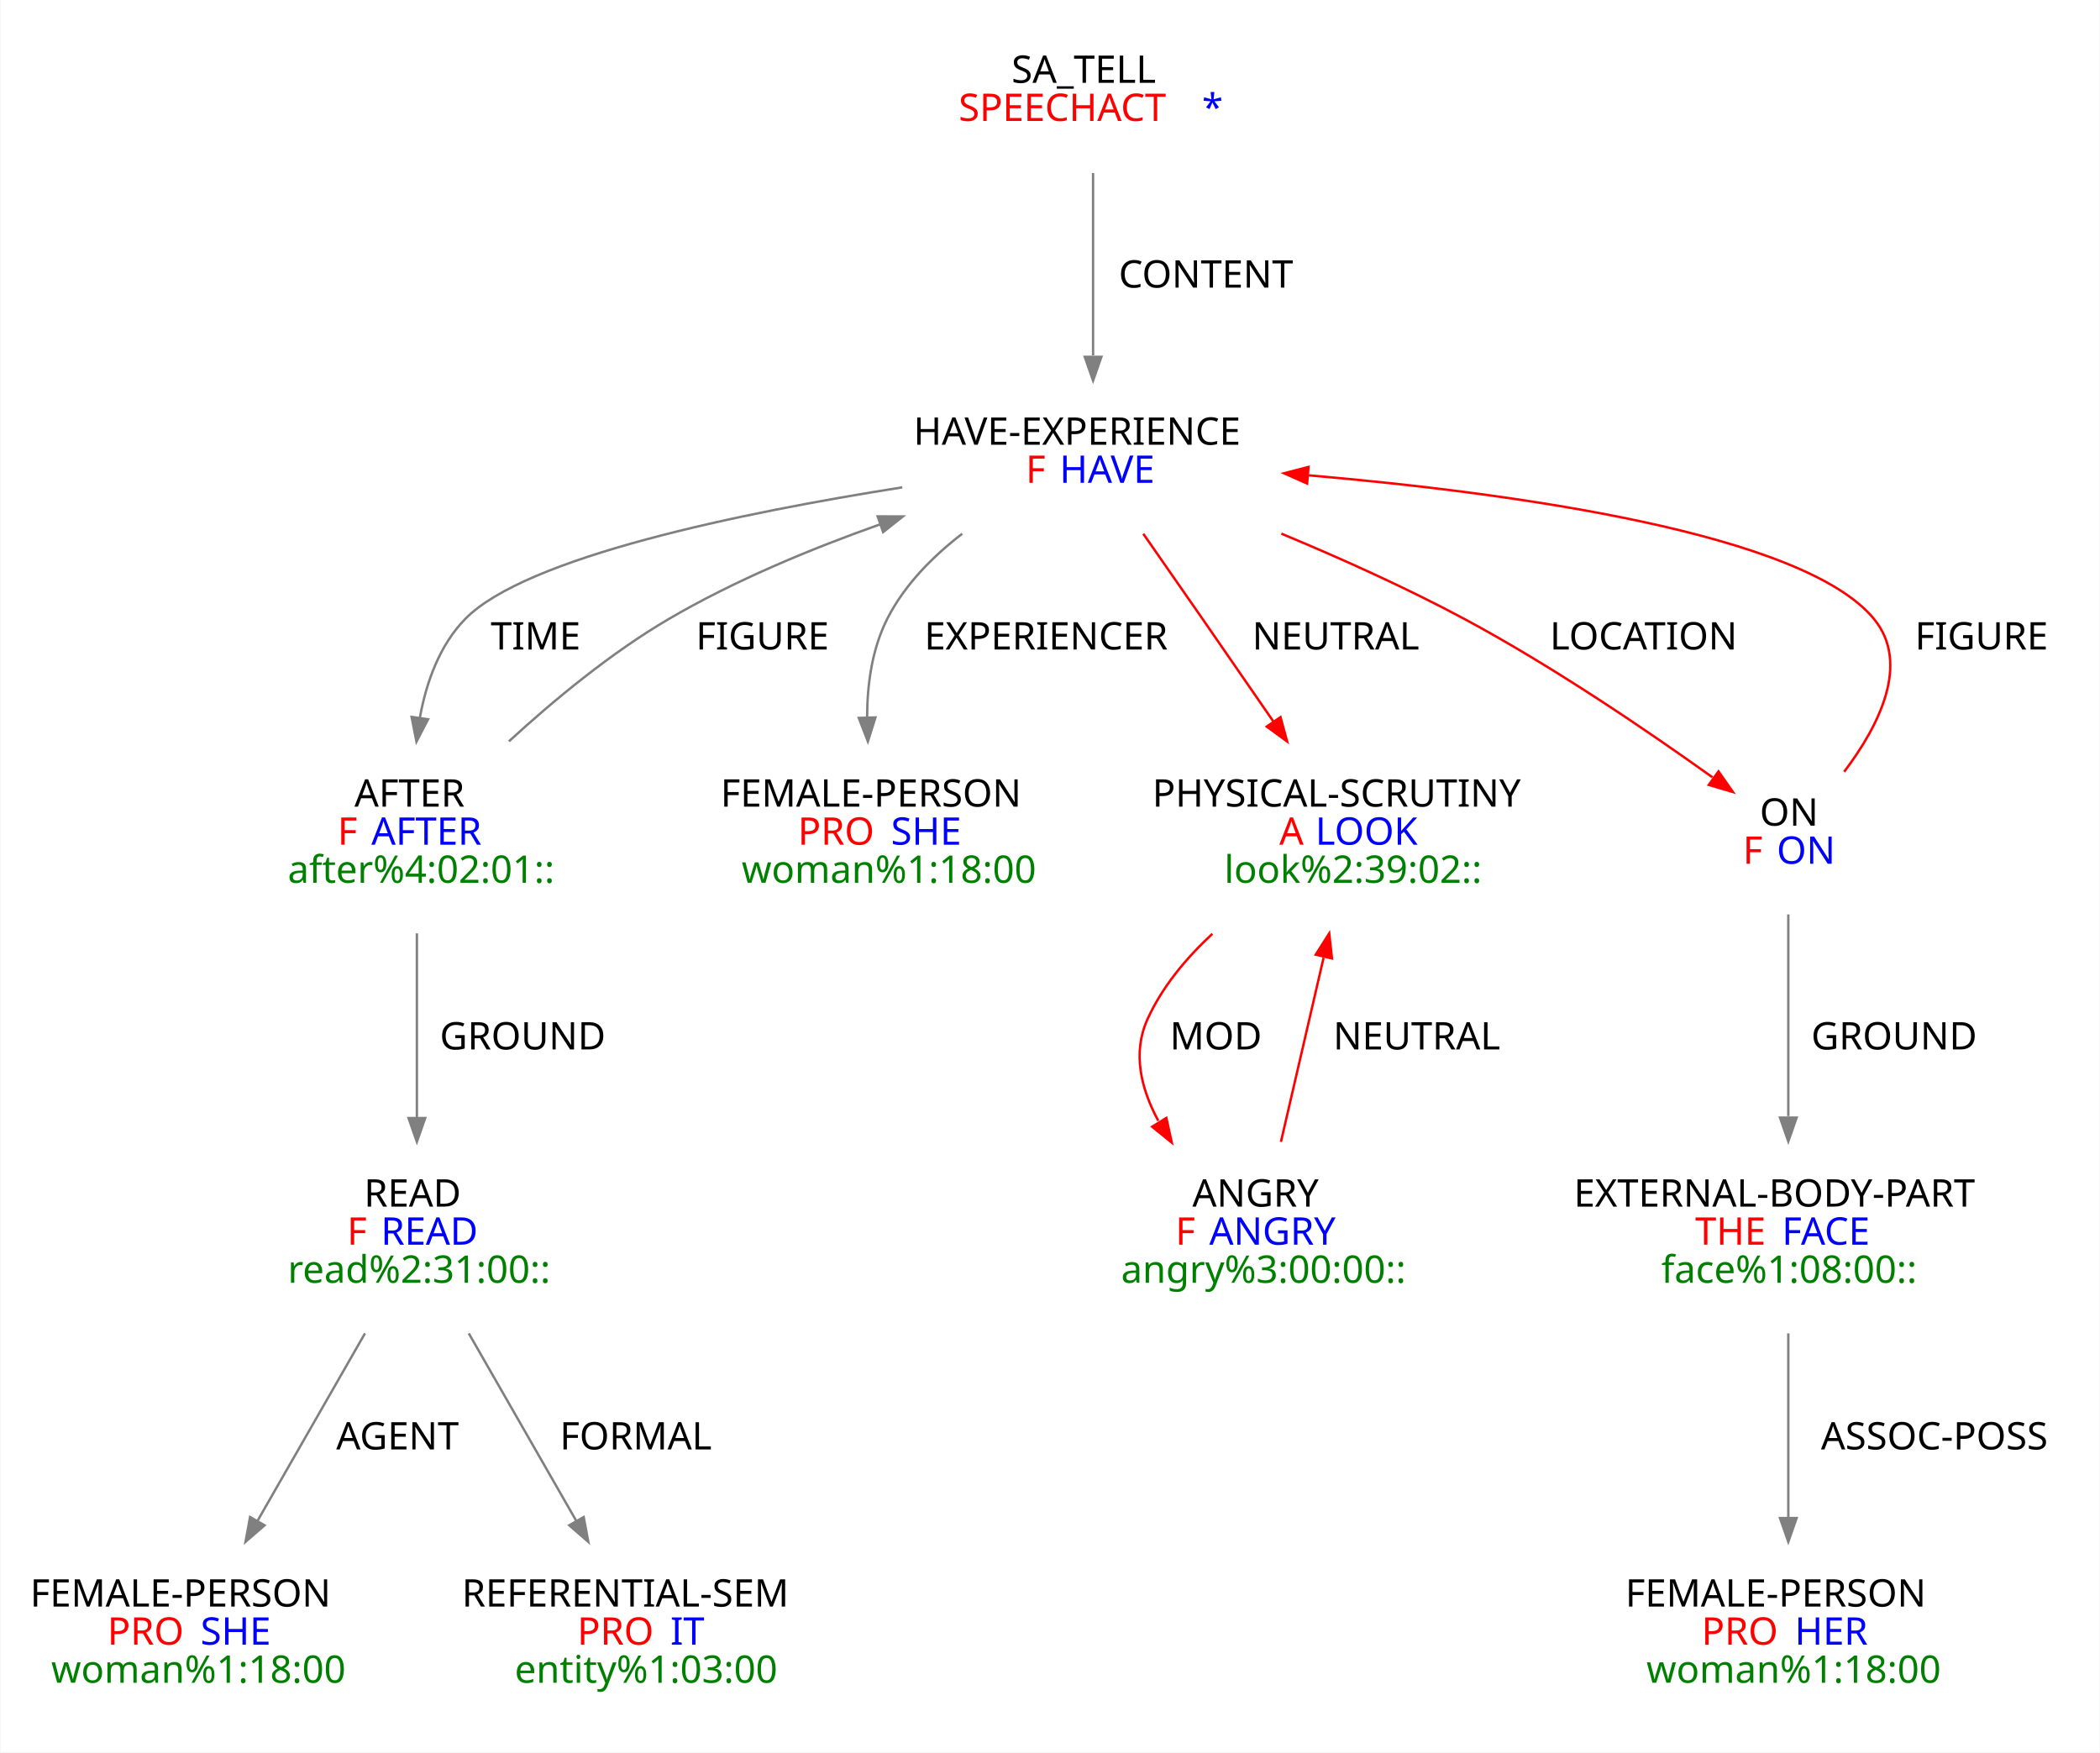
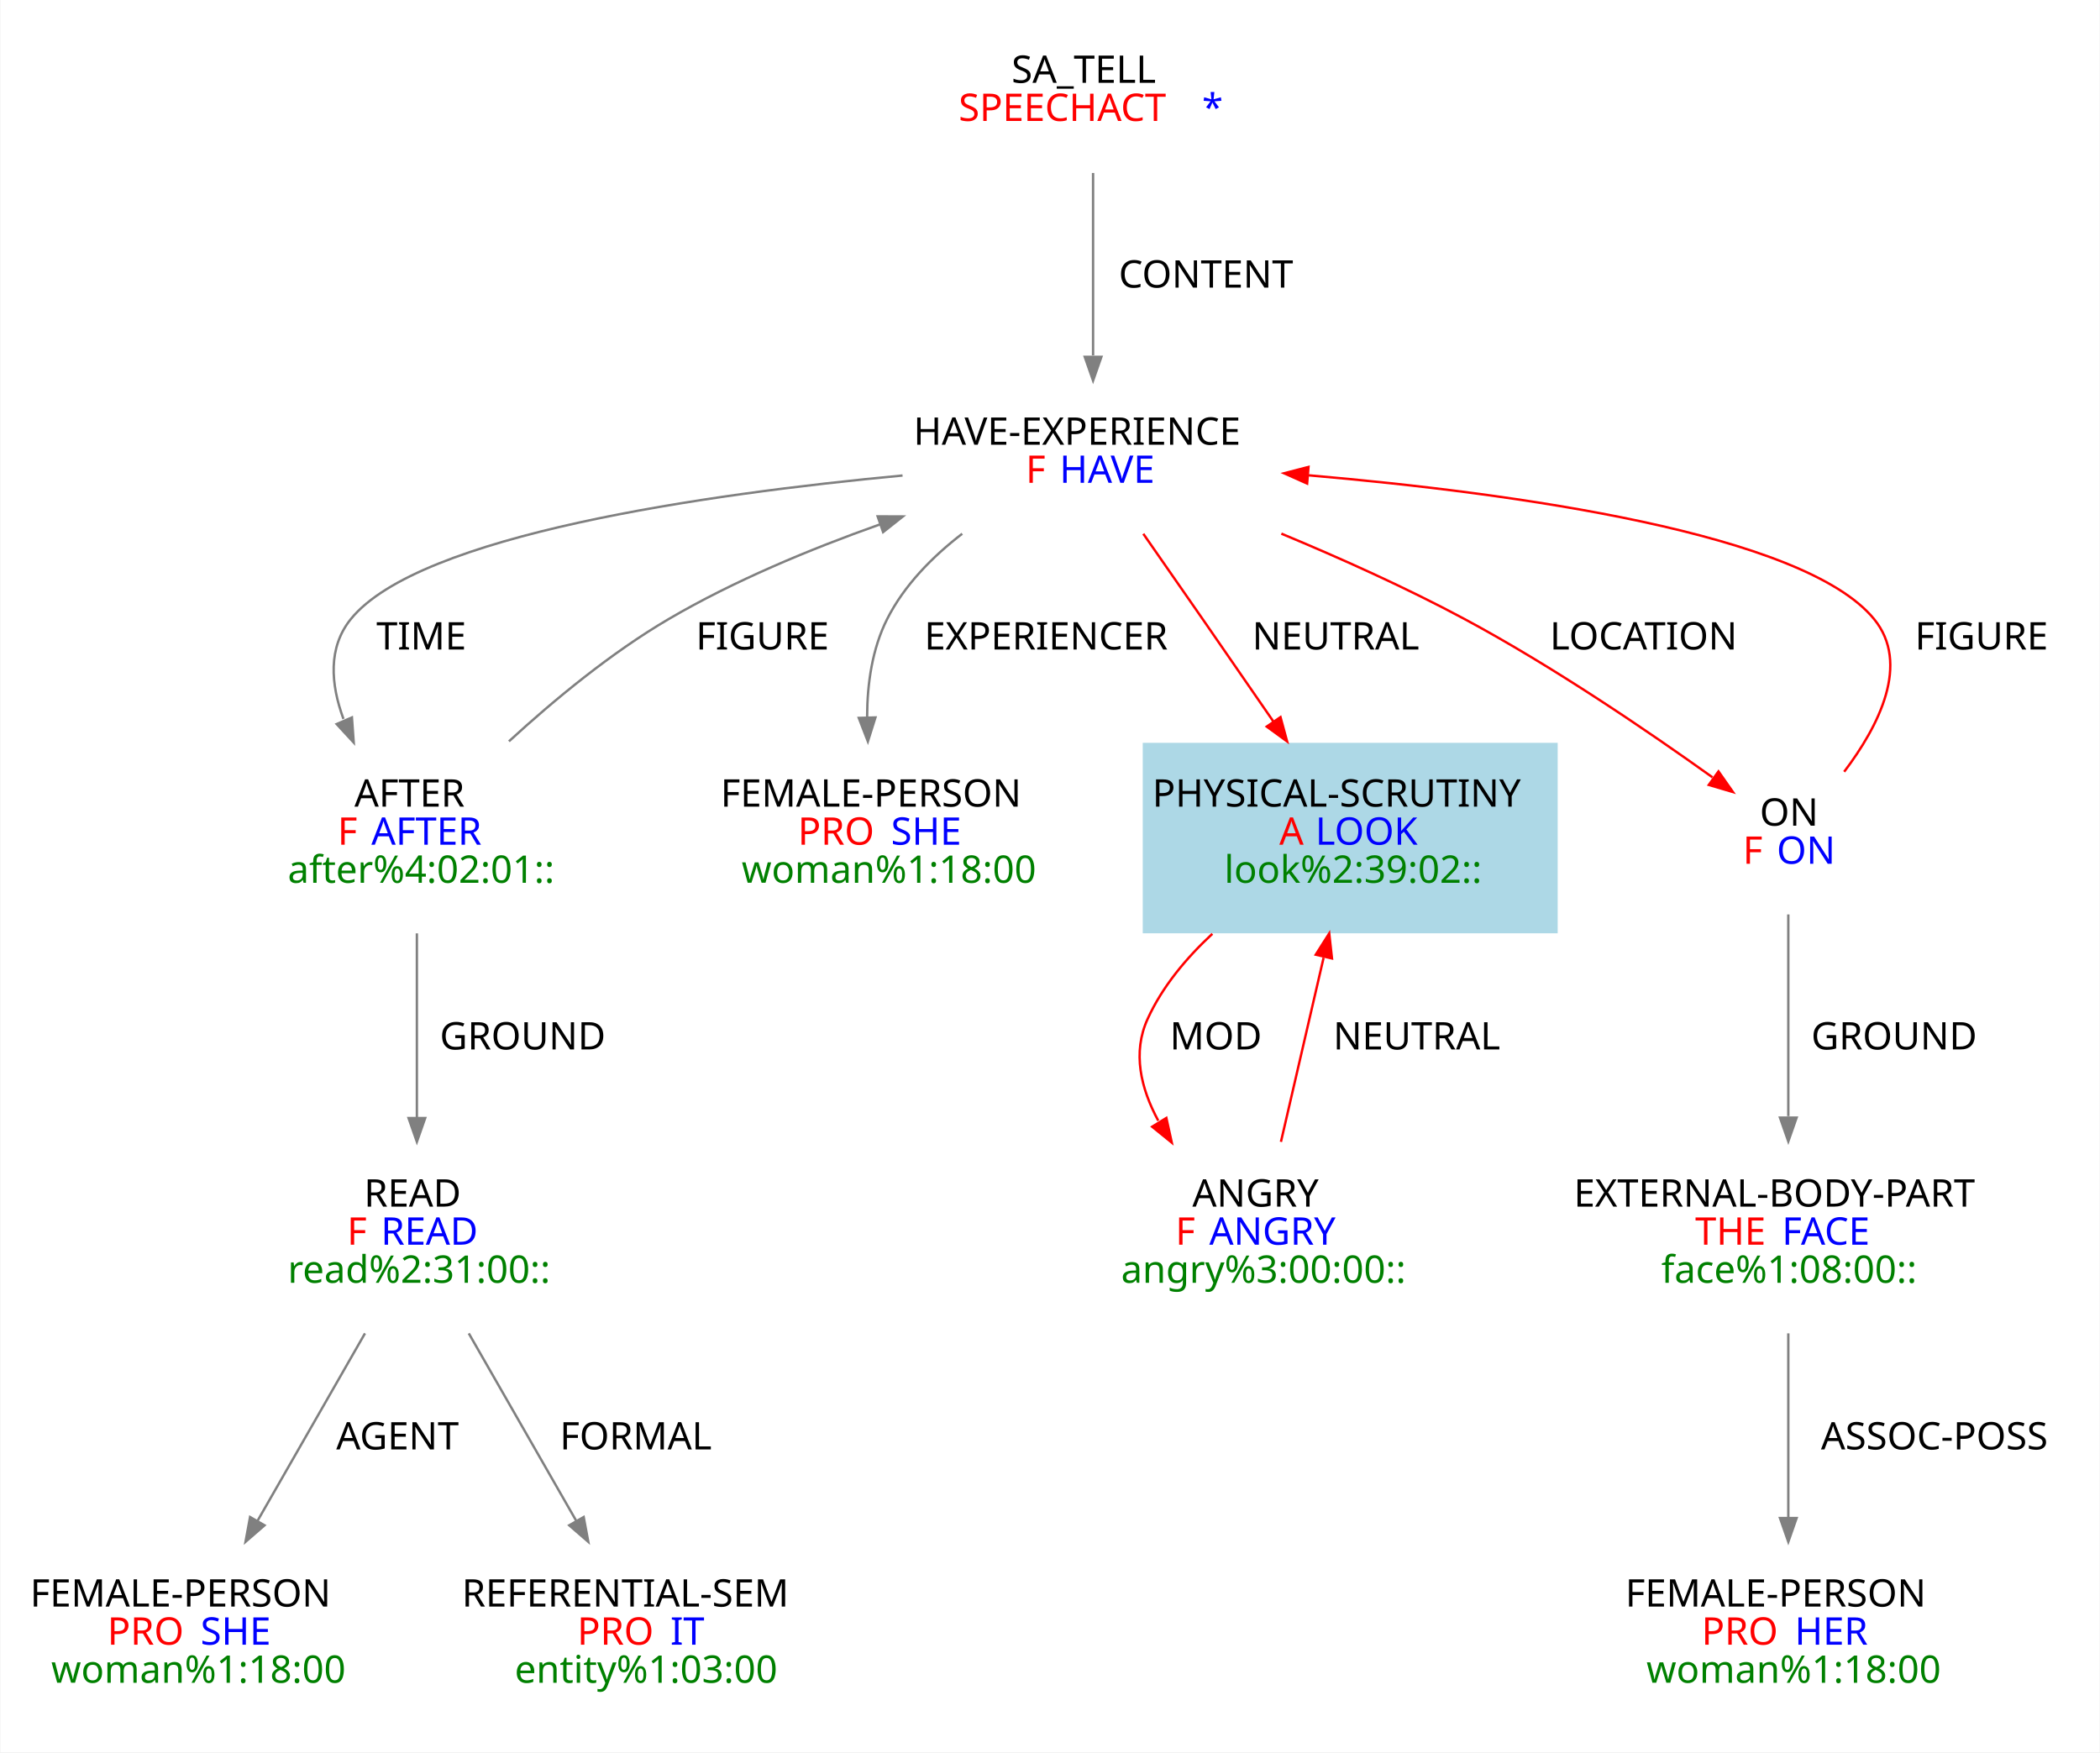
<svg xmlns="http://www.w3.org/2000/svg" xmlns:xlink="http://www.w3.org/1999/xlink" width="441pt" height="368pt" viewBox="0.00 0.00 440.81 368.00">
  <g id="graph0" class="graph" transform="scale(1 1) rotate(0) translate(4 364)">
    <polygon fill="white" stroke="transparent" points="-4,4 -4,-364 436.81,-364 436.81,4 -4,4" />
    <g id="node1" class="node">
      <g id="a_node1">
        <a xlink:href="http://trips.ihmc.us/lexicon/data/ONT::SA_TELL.xml" xlink:title="&lt;font color=&quot;green&quot;&gt;&lt;br /&gt;&lt;/font&gt; &lt;font color=&quot;black&quot;&gt;SA_TELL&lt;/font&gt; &lt;font color=&quot;green&quot;&gt;&lt;br /&gt;&lt;/font&gt; &lt;font color=&quot;red&quot;&gt;SPEECHACT&lt;/font&gt; &lt;font color=&quot;blue&quot;&gt;* &lt;/font&gt; &lt;font color=&quot;green&quot;&gt;&lt;br /&gt; &lt;/font&gt;">
          <text text-anchor="start" x="206.11" y="-346.6" font-family="Work Sans" font-size="8.00"> </text>
          <text text-anchor="start" x="208.33" y="-346.6" font-family="Work Sans" font-size="8.00">SA_TELL</text>
          <text text-anchor="start" x="242.57" y="-346.6" font-family="Work Sans" font-size="8.00"> </text>
          <text text-anchor="start" x="195" y="-338.6" font-family="Work Sans" font-size="8.00"> </text>
          <text text-anchor="start" x="197.22" y="-338.6" font-family="Work Sans" font-size="8.00" fill="red">SPEECHACT</text>
          <text text-anchor="start" x="246.12" y="-338.6" font-family="Work Sans" font-size="8.00"> </text>
          <text text-anchor="start" x="248.34" y="-338.6" font-family="Work Sans" font-size="8.00" fill="blue">* </text>
          <text text-anchor="start" x="253.68" y="-338.6" font-family="Work Sans" font-size="8.00"> </text>
          <text text-anchor="start" x="224.34" y="-330.6" font-family="Work Sans" font-size="8.00" fill="green"> </text>
        </a>
      </g>
    </g>
    <g id="node2" class="node">
      <g id="a_node2">
        <a xlink:href="http://trips.ihmc.us/lexicon/data/ONT::HAVE-EXPERIENCE.xml" xlink:title="&lt;font color=&quot;green&quot;&gt;&lt;br /&gt;&lt;/font&gt; &lt;font color=&quot;black&quot;&gt;HAVE-EXPERIENCE&lt;/font&gt; &lt;font color=&quot;green&quot;&gt;&lt;br /&gt;&lt;/font&gt; &lt;font color=&quot;red&quot;&gt;F&lt;/font&gt; &lt;font color=&quot;blue&quot;&gt;HAVE&lt;/font&gt; &lt;font color=&quot;green&quot;&gt;&lt;br /&gt; &lt;/font&gt;">
          <text text-anchor="start" x="185.51" y="-270.6" font-family="Work Sans" font-size="8.00"> </text>
          <text text-anchor="start" x="187.74" y="-270.6" font-family="Work Sans" font-size="8.00">HAVE-EXPERIENCE</text>
          <text text-anchor="start" x="263.17" y="-270.6" font-family="Work Sans" font-size="8.00"> </text>
          <text text-anchor="start" x="209.08" y="-262.6" font-family="Work Sans" font-size="8.00"> </text>
          <text text-anchor="start" x="211.3" y="-262.6" font-family="Work Sans" font-size="8.00" fill="red">F</text>
          <text text-anchor="start" x="216.19" y="-262.6" font-family="Work Sans" font-size="8.00"> </text>
          <text text-anchor="start" x="218.41" y="-262.6" font-family="Work Sans" font-size="8.00" fill="blue">HAVE</text>
          <text text-anchor="start" x="239.6" y="-262.6" font-family="Work Sans" font-size="8.00"> </text>
          <text text-anchor="start" x="224.34" y="-254.6" font-family="Work Sans" font-size="8.00" fill="green"> </text>
        </a>
      </g>
    </g>
-     <g id="edge8" class="edge">
+     <g id="edge4" class="edge">
      <path fill="none" stroke="grey" stroke-width="0.5" d="M225.45,-327.67C225.45,-316.58 225.45,-301.49 225.45,-289.38" />
      <polygon fill="grey" stroke="grey" stroke-width="0.5" points="227.2,-289.06 225.45,-284.06 223.7,-289.06 227.2,-289.06" />
      <text text-anchor="middle" x="249.16" y="-303.6" font-family="Work Sans" font-size="8.00"> CONTENT   </text>
    </g>
    <g id="node3" class="node">
      <g id="a_node3">
        <a xlink:href="http://trips.ihmc.us/lexicon/data/ONT::AFTER.xml" xlink:title="&lt;font color=&quot;green&quot;&gt;&lt;br /&gt;&lt;/font&gt; &lt;font color=&quot;black&quot;&gt;AFTER&lt;/font&gt; &lt;font color=&quot;green&quot;&gt;&lt;br /&gt;&lt;/font&gt; &lt;font color=&quot;red&quot;&gt;F&lt;/font&gt; &lt;font color=&quot;blue&quot;&gt;AFTER&lt;/font&gt; &lt;font color=&quot;green&quot;&gt;&lt;br /&gt;&lt;/font&gt; &lt;font color=&quot;green&quot;&gt;after%4:02:01::&lt;/font&gt; &lt;font color=&quot;green&quot;&gt;&lt;br /&gt; &lt;/font&gt;">
          <text text-anchor="start" x="68.12" y="-194.6" font-family="Work Sans" font-size="8.00"> </text>
          <text text-anchor="start" x="70.34" y="-194.6" font-family="Work Sans" font-size="8.00">AFTER</text>
          <text text-anchor="start" x="96.56" y="-194.6" font-family="Work Sans" font-size="8.00"> </text>
          <text text-anchor="start" x="64.56" y="-186.6" font-family="Work Sans" font-size="8.00"> </text>
          <text text-anchor="start" x="66.79" y="-186.6" font-family="Work Sans" font-size="8.00" fill="red">F</text>
          <text text-anchor="start" x="71.67" y="-186.6" font-family="Work Sans" font-size="8.00"> </text>
          <text text-anchor="start" x="73.89" y="-186.6" font-family="Work Sans" font-size="8.00" fill="blue">AFTER</text>
          <text text-anchor="start" x="100.12" y="-186.6" font-family="Work Sans" font-size="8.00"> </text>
          <text text-anchor="start" x="54.1" y="-178.6" font-family="Work Sans" font-size="8.00"> </text>
          <text text-anchor="start" x="56.32" y="-178.6" font-family="Work Sans" font-size="8.00" fill="green">after%4:02:01::</text>
          <text text-anchor="start" x="110.58" y="-178.6" font-family="Work Sans" font-size="8.00"> </text>
          <text text-anchor="start" x="82.34" y="-170.6" font-family="Work Sans" font-size="8.00" fill="green"> </text>
        </a>
      </g>
    </g>
-     <g id="edge10" class="edge">
-       <path fill="none" stroke="grey" stroke-width="0.5" d="M185.38,-261.65C151.43,-256.3 106.29,-247 93.59,-234 88.23,-228.51 85.46,-220.82 84.09,-213.35" />
-       <polygon fill="grey" stroke="grey" stroke-width="0.5" points="85.8,-212.94 83.36,-208.24 82.34,-213.44 85.8,-212.94" />
-       <text text-anchor="middle" x="108.38" y="-227.6" font-family="Work Sans" font-size="8.00"> TIME   </text>
+     <g id="edge5" class="edge">
+       <path fill="none" stroke="grey" stroke-width="0.5" d="M185.44,-264.14C144.19,-260.26 83.92,-251.67 69.59,-234 64.74,-228.01 65.34,-220.34 68.03,-213.02" />
+       <polygon fill="grey" stroke="grey" stroke-width="0.5" points="69.81,-213.33 70.19,-208.05 66.6,-211.94 69.81,-213.33" />
+       <text text-anchor="middle" x="84.38" y="-227.6" font-family="Work Sans" font-size="8.00"> TIME   </text>
    </g>
    <g id="node7" class="node">
      <g id="a_node7">
        <a xlink:href="http://trips.ihmc.us/lexicon/data/ONT::FEMALE-PERSON.xml" xlink:title="&lt;font color=&quot;green&quot;&gt;&lt;br /&gt;&lt;/font&gt; &lt;font color=&quot;black&quot;&gt;FEMALE-PERSON&lt;/font&gt; &lt;font color=&quot;green&quot;&gt;&lt;br /&gt;&lt;/font&gt; &lt;font color=&quot;red&quot;&gt;PRO&lt;/font&gt; &lt;font color=&quot;blue&quot;&gt;SHE&lt;/font&gt; &lt;font color=&quot;green&quot;&gt;&lt;br /&gt;&lt;/font&gt; &lt;font color=&quot;green&quot;&gt;woman%1:18:00&lt;/font&gt; &lt;font color=&quot;green&quot;&gt;&lt;br /&gt; &lt;/font&gt;">
          <text text-anchor="start" x="145" y="-194.6" font-family="Work Sans" font-size="8.00"> </text>
          <text text-anchor="start" x="147.22" y="-194.6" font-family="Work Sans" font-size="8.00">FEMALE-PERSON</text>
          <text text-anchor="start" x="215.68" y="-194.6" font-family="Work Sans" font-size="8.00"> </text>
          <text text-anchor="start" x="161.22" y="-186.6" font-family="Work Sans" font-size="8.00"> </text>
          <text text-anchor="start" x="163.45" y="-186.6" font-family="Work Sans" font-size="8.00" fill="red">PRO</text>
          <text text-anchor="start" x="180.78" y="-186.6" font-family="Work Sans" font-size="8.00"> </text>
          <text text-anchor="start" x="183.01" y="-186.6" font-family="Work Sans" font-size="8.00" fill="blue">SHE</text>
          <text text-anchor="start" x="199.46" y="-186.6" font-family="Work Sans" font-size="8.00"> </text>
          <text text-anchor="start" x="149.43" y="-178.6" font-family="Work Sans" font-size="8.00"> </text>
          <text text-anchor="start" x="151.65" y="-178.6" font-family="Work Sans" font-size="8.00" fill="green">woman%1:18:00</text>
          <text text-anchor="start" x="211.25" y="-178.6" font-family="Work Sans" font-size="8.00"> </text>
          <text text-anchor="start" x="180.34" y="-170.6" font-family="Work Sans" font-size="8.00" fill="green"> </text>
        </a>
      </g>
    </g>
-     <g id="edge6" class="edge">
+     <g id="edge11" class="edge">
      <path fill="none" stroke="grey" stroke-width="0.5" d="M197.97,-251.91C191.68,-247.07 185.79,-241.08 182.21,-234 179.07,-227.78 178.02,-220.42 178,-213.48" />
      <polygon fill="grey" stroke="grey" stroke-width="0.5" points="179.75,-213.33 178.16,-208.28 176.25,-213.23 179.75,-213.33" />
      <text text-anchor="middle" x="215.57" y="-227.6" font-family="Work Sans" font-size="8.00"> EXPERIENCER   </text>
    </g>
    <g id="node8" class="node">
      <g id="a_node8">
        <a xlink:href="http://trips.ihmc.us/lexicon/data/ONT::PHYSICAL-SCRUTINY.xml" xlink:title="&lt;font color=&quot;green&quot;&gt;&lt;br /&gt;&lt;/font&gt; &lt;font color=&quot;black&quot;&gt;PHYSICAL-SCRUTINY&lt;/font&gt; &lt;font color=&quot;green&quot;&gt;&lt;br /&gt;&lt;/font&gt; &lt;font color=&quot;red&quot;&gt;A&lt;/font&gt; &lt;font color=&quot;blue&quot;&gt;LOOK&lt;/font&gt; &lt;font color=&quot;green&quot;&gt;&lt;br /&gt;&lt;/font&gt; &lt;font color=&quot;green&quot;&gt;look%2:39:02::&lt;/font&gt; &lt;font color=&quot;green&quot;&gt;&lt;br /&gt; &lt;/font&gt;">
+           <polygon fill="lightblue" stroke="transparent" points="323.02,-208 235.88,-208 235.88,-168 323.02,-168 323.02,-208" />
          <text text-anchor="start" x="235.67" y="-194.6" font-family="Work Sans" font-size="8.00"> </text>
          <text text-anchor="start" x="237.89" y="-194.6" font-family="Work Sans" font-size="8.00">PHYSICAL-SCRUTINY</text>
          <text text-anchor="start" x="321.01" y="-194.6" font-family="Work Sans" font-size="8.00"> </text>
          <text text-anchor="start" x="262.33" y="-186.6" font-family="Work Sans" font-size="8.00"> </text>
          <text text-anchor="start" x="264.56" y="-186.6" font-family="Work Sans" font-size="8.00" fill="red">A</text>
          <text text-anchor="start" x="269.89" y="-186.6" font-family="Work Sans" font-size="8.00"> </text>
          <text text-anchor="start" x="272.12" y="-186.6" font-family="Work Sans" font-size="8.00" fill="blue">LOOK</text>
          <text text-anchor="start" x="294.35" y="-186.6" font-family="Work Sans" font-size="8.00"> </text>
          <text text-anchor="start" x="250.77" y="-178.6" font-family="Work Sans" font-size="8.00"> </text>
          <text text-anchor="start" x="252.99" y="-178.6" font-family="Work Sans" font-size="8.00" fill="green">look%2:39:02::</text>
          <text text-anchor="start" x="305.91" y="-178.6" font-family="Work Sans" font-size="8.00"> </text>
          <text text-anchor="start" x="278.34" y="-170.6" font-family="Work Sans" font-size="8.00" fill="green"> </text>
        </a>
      </g>
    </g>
-     <g id="edge3" class="edge">
+     <g id="edge1" class="edge">
      <path fill="none" stroke="red" stroke-width="0.5" d="M236,-251.9C239.92,-246.28 244.39,-239.85 248.45,-234 253.28,-227.03 258.52,-219.43 263.3,-212.5" />
      <polygon fill="red" stroke="red" stroke-width="0.5" points="264.81,-213.4 266.2,-208.29 261.92,-211.41 264.81,-213.4" />
      <text text-anchor="middle" x="276.42" y="-227.6" font-family="Work Sans" font-size="8.00"> NEUTRAL   </text>
    </g>
    <g id="node10" class="node">
      <g id="a_node10">
        <a xlink:href="http://trips.ihmc.us/lexicon/data/ONT::ON.xml" xlink:title="&lt;font color=&quot;green&quot;&gt;&lt;br /&gt;&lt;/font&gt; &lt;font color=&quot;black&quot;&gt;ON&lt;/font&gt; &lt;font color=&quot;green&quot;&gt;&lt;br /&gt;&lt;/font&gt; &lt;font color=&quot;red&quot;&gt;F&lt;/font&gt; &lt;font color=&quot;blue&quot;&gt;ON&lt;/font&gt; &lt;font color=&quot;green&quot;&gt;&lt;br /&gt; &lt;/font&gt;">
          <text text-anchor="start" x="363.23" y="-190.6" font-family="Work Sans" font-size="8.00"> </text>
          <text text-anchor="start" x="365.45" y="-190.6" font-family="Work Sans" font-size="8.00">ON</text>
          <text text-anchor="start" x="377.45" y="-190.6" font-family="Work Sans" font-size="8.00"> </text>
          <text text-anchor="start" x="359.67" y="-182.6" font-family="Work Sans" font-size="8.00"> </text>
          <text text-anchor="start" x="361.9" y="-182.6" font-family="Work Sans" font-size="8.00" fill="red">F</text>
          <text text-anchor="start" x="366.78" y="-182.6" font-family="Work Sans" font-size="8.00"> </text>
          <text text-anchor="start" x="369.01" y="-182.6" font-family="Work Sans" font-size="8.00" fill="blue">ON</text>
          <text text-anchor="start" x="381.01" y="-182.6" font-family="Work Sans" font-size="8.00"> </text>
          <text text-anchor="start" x="370.34" y="-174.6" font-family="Work Sans" font-size="8.00" fill="green"> </text>
        </a>
      </g>
    </g>
-     <g id="edge13" class="edge">
+     <g id="edge7" class="edge">
      <path fill="none" stroke="red" stroke-width="0.5" d="M264.99,-251.93C277.52,-246.72 291.27,-240.53 303.45,-234 322.06,-224.02 342.06,-210.39 355.52,-200.76" />
      <polygon fill="red" stroke="red" stroke-width="0.5" points="356.79,-202 359.83,-197.66 354.75,-199.16 356.79,-202" />
      <text text-anchor="middle" x="341.05" y="-227.6" font-family="Work Sans" font-size="8.00"> LOCATION   </text>
    </g>
-     <g id="edge7" class="edge">
+     <g id="edge8" class="edge">
      <path fill="none" stroke="grey" stroke-width="0.5" d="M102.78,-208.31C112.28,-217.03 124.27,-226.93 136.34,-234 150.02,-242.02 166,-248.66 180.61,-253.84" />
      <polygon fill="grey" stroke="grey" stroke-width="0.5" points="180.21,-255.56 185.51,-255.54 181.36,-252.25 180.21,-255.56" />
      <text text-anchor="middle" x="156.01" y="-227.6" font-family="Work Sans" font-size="8.00"> FIGURE   </text>
    </g>
    <g id="node4" class="node">
      <g id="a_node4">
        <a xlink:href="http://trips.ihmc.us/lexicon/data/ONT::READ.xml" xlink:title="&lt;font color=&quot;green&quot;&gt;&lt;br /&gt;&lt;/font&gt; &lt;font color=&quot;black&quot;&gt;READ&lt;/font&gt; &lt;font color=&quot;green&quot;&gt;&lt;br /&gt;&lt;/font&gt; &lt;font color=&quot;red&quot;&gt;F&lt;/font&gt; &lt;font color=&quot;blue&quot;&gt;READ&lt;/font&gt; &lt;font color=&quot;green&quot;&gt;&lt;br /&gt;&lt;/font&gt; &lt;font color=&quot;green&quot;&gt;read%2:31:00::&lt;/font&gt; &lt;font color=&quot;green&quot;&gt;&lt;br /&gt; &lt;/font&gt;">
          <text text-anchor="start" x="70.12" y="-110.6" font-family="Work Sans" font-size="8.00"> </text>
          <text text-anchor="start" x="72.34" y="-110.6" font-family="Work Sans" font-size="8.00">READ</text>
          <text text-anchor="start" x="94.56" y="-110.6" font-family="Work Sans" font-size="8.00"> </text>
          <text text-anchor="start" x="66.56" y="-102.6" font-family="Work Sans" font-size="8.00"> </text>
          <text text-anchor="start" x="68.78" y="-102.6" font-family="Work Sans" font-size="8.00" fill="red">F</text>
          <text text-anchor="start" x="73.67" y="-102.6" font-family="Work Sans" font-size="8.00"> </text>
          <text text-anchor="start" x="75.89" y="-102.6" font-family="Work Sans" font-size="8.00" fill="blue">READ</text>
          <text text-anchor="start" x="98.12" y="-102.6" font-family="Work Sans" font-size="8.00"> </text>
          <text text-anchor="start" x="54.1" y="-94.6" font-family="Work Sans" font-size="8.00"> </text>
          <text text-anchor="start" x="56.32" y="-94.6" font-family="Work Sans" font-size="8.00" fill="green">read%2:31:00::</text>
          <text text-anchor="start" x="110.58" y="-94.6" font-family="Work Sans" font-size="8.00"> </text>
          <text text-anchor="start" x="82.34" y="-86.6" font-family="Work Sans" font-size="8.00" fill="green"> </text>
        </a>
      </g>
    </g>
-     <g id="edge12" class="edge">
+     <g id="edge2" class="edge">
      <path fill="none" stroke="grey" stroke-width="0.5" d="M83.45,-167.98C83.45,-156.47 83.45,-141.68 83.45,-129.33" />
      <polygon fill="grey" stroke="grey" stroke-width="0.5" points="85.2,-129.2 83.45,-124.2 81.7,-129.2 85.2,-129.2" />
      <text text-anchor="middle" x="105.67" y="-143.6" font-family="Work Sans" font-size="8.00"> GROUND   </text>
    </g>
    <g id="node5" class="node">
      <g id="a_node5">
        <a xlink:href="http://trips.ihmc.us/lexicon/data/ONT::FEMALE-PERSON.xml" xlink:title="&lt;font color=&quot;green&quot;&gt;&lt;br /&gt;&lt;/font&gt; &lt;font color=&quot;black&quot;&gt;FEMALE-PERSON&lt;/font&gt; &lt;font color=&quot;green&quot;&gt;&lt;br /&gt;&lt;/font&gt; &lt;font color=&quot;red&quot;&gt;PRO&lt;/font&gt; &lt;font color=&quot;blue&quot;&gt;SHE&lt;/font&gt; &lt;font color=&quot;green&quot;&gt;&lt;br /&gt;&lt;/font&gt; &lt;font color=&quot;green&quot;&gt;woman%1:18:00&lt;/font&gt; &lt;font color=&quot;green&quot;&gt;&lt;br /&gt; &lt;/font&gt;">
          <text text-anchor="start" x="0" y="-26.6" font-family="Work Sans" font-size="8.00"> </text>
          <text text-anchor="start" x="2.22" y="-26.6" font-family="Work Sans" font-size="8.00">FEMALE-PERSON</text>
          <text text-anchor="start" x="70.68" y="-26.6" font-family="Work Sans" font-size="8.00"> </text>
          <text text-anchor="start" x="16.22" y="-18.6" font-family="Work Sans" font-size="8.00"> </text>
          <text text-anchor="start" x="18.45" y="-18.6" font-family="Work Sans" font-size="8.00" fill="red">PRO</text>
          <text text-anchor="start" x="35.78" y="-18.6" font-family="Work Sans" font-size="8.00"> </text>
          <text text-anchor="start" x="38.01" y="-18.6" font-family="Work Sans" font-size="8.00" fill="blue">SHE</text>
          <text text-anchor="start" x="54.46" y="-18.6" font-family="Work Sans" font-size="8.00"> </text>
          <text text-anchor="start" x="4.43" y="-10.6" font-family="Work Sans" font-size="8.00"> </text>
          <text text-anchor="start" x="6.65" y="-10.6" font-family="Work Sans" font-size="8.00" fill="green">woman%1:18:00</text>
          <text text-anchor="start" x="66.25" y="-10.6" font-family="Work Sans" font-size="8.00"> </text>
          <text text-anchor="start" x="35.34" y="-2.6" font-family="Work Sans" font-size="8.00" fill="green"> </text>
        </a>
      </g>
    </g>
    <g id="edge14" class="edge">
      <path fill="none" stroke="grey" stroke-width="0.5" d="M72.55,-83.98C65.84,-72.27 57.17,-57.15 50.02,-44.67" />
      <polygon fill="grey" stroke="grey" stroke-width="0.5" points="51.46,-43.67 47.46,-40.2 48.42,-45.41 51.46,-43.67" />
      <text text-anchor="middle" x="79.39" y="-59.6" font-family="Work Sans" font-size="8.00"> AGENT   </text>
    </g>
    <g id="node6" class="node">
      <g id="a_node6">
        <a xlink:href="http://trips.ihmc.us/lexicon/data/ONT::REFERENTIAL-SEM.xml" xlink:title="&lt;font color=&quot;green&quot;&gt;&lt;br /&gt;&lt;/font&gt; &lt;font color=&quot;black&quot;&gt;REFERENTIAL-SEM&lt;/font&gt; &lt;font color=&quot;green&quot;&gt;&lt;br /&gt;&lt;/font&gt; &lt;font color=&quot;red&quot;&gt;PRO&lt;/font&gt; &lt;font color=&quot;blue&quot;&gt;IT&lt;/font&gt; &lt;font color=&quot;green&quot;&gt;&lt;br /&gt;&lt;/font&gt; &lt;font color=&quot;green&quot;&gt;entity%1:03:00&lt;/font&gt; &lt;font color=&quot;green&quot;&gt;&lt;br /&gt; &lt;/font&gt;">
          <text text-anchor="start" x="90.67" y="-26.6" font-family="Work Sans" font-size="8.00"> </text>
          <text text-anchor="start" x="92.89" y="-26.6" font-family="Work Sans" font-size="8.00">REFERENTIAL-SEM</text>
          <text text-anchor="start" x="168.01" y="-26.6" font-family="Work Sans" font-size="8.00"> </text>
          <text text-anchor="start" x="114.89" y="-18.6" font-family="Work Sans" font-size="8.00"> </text>
          <text text-anchor="start" x="117.12" y="-18.6" font-family="Work Sans" font-size="8.00" fill="red">PRO</text>
          <text text-anchor="start" x="134.45" y="-18.6" font-family="Work Sans" font-size="8.00"> </text>
          <text text-anchor="start" x="136.68" y="-18.6" font-family="Work Sans" font-size="8.00" fill="blue">IT</text>
          <text text-anchor="start" x="143.79" y="-18.6" font-family="Work Sans" font-size="8.00"> </text>
          <text text-anchor="start" x="101.77" y="-10.6" font-family="Work Sans" font-size="8.00"> </text>
          <text text-anchor="start" x="103.99" y="-10.6" font-family="Work Sans" font-size="8.00" fill="green">entity%1:03:00</text>
          <text text-anchor="start" x="156.91" y="-10.6" font-family="Work Sans" font-size="8.00"> </text>
          <text text-anchor="start" x="129.34" y="-2.6" font-family="Work Sans" font-size="8.00" fill="green"> </text>
        </a>
      </g>
    </g>
-     <g id="edge1" class="edge">
+     <g id="edge12" class="edge">
      <path fill="none" stroke="grey" stroke-width="0.5" d="M94.35,-83.98C101.07,-72.27 109.73,-57.15 116.88,-44.67" />
      <polygon fill="grey" stroke="grey" stroke-width="0.5" points="118.48,-45.41 119.45,-40.2 115.44,-43.67 118.48,-45.41" />
      <text text-anchor="middle" x="129.42" y="-59.6" font-family="Work Sans" font-size="8.00"> FORMAL   </text>
    </g>
    <g id="node9" class="node">
      <g id="a_node9">
        <a xlink:href="http://trips.ihmc.us/lexicon/data/ONT::ANGRY.xml" xlink:title="&lt;font color=&quot;green&quot;&gt;&lt;br /&gt;&lt;/font&gt; &lt;font color=&quot;black&quot;&gt;ANGRY&lt;/font&gt; &lt;font color=&quot;green&quot;&gt;&lt;br /&gt;&lt;/font&gt; &lt;font color=&quot;red&quot;&gt;F&lt;/font&gt; &lt;font color=&quot;blue&quot;&gt;ANGRY&lt;/font&gt; &lt;font color=&quot;green&quot;&gt;&lt;br /&gt;&lt;/font&gt; &lt;font color=&quot;green&quot;&gt;angry%3:00:00::&lt;/font&gt; &lt;font color=&quot;green&quot;&gt;&lt;br /&gt; &lt;/font&gt;">
          <text text-anchor="start" x="244.07" y="-110.6" font-family="Work Sans" font-size="8.00"> </text>
          <text text-anchor="start" x="246.3" y="-110.6" font-family="Work Sans" font-size="8.00">ANGRY</text>
          <text text-anchor="start" x="274.61" y="-110.6" font-family="Work Sans" font-size="8.00"> </text>
          <text text-anchor="start" x="240.52" y="-102.6" font-family="Work Sans" font-size="8.00"> </text>
          <text text-anchor="start" x="242.74" y="-102.6" font-family="Work Sans" font-size="8.00" fill="red">F</text>
          <text text-anchor="start" x="247.63" y="-102.6" font-family="Work Sans" font-size="8.00"> </text>
          <text text-anchor="start" x="249.85" y="-102.6" font-family="Work Sans" font-size="8.00" fill="blue">ANGRY</text>
          <text text-anchor="start" x="278.16" y="-102.6" font-family="Work Sans" font-size="8.00"> </text>
          <text text-anchor="start" x="229.1" y="-94.6" font-family="Work Sans" font-size="8.00"> </text>
          <text text-anchor="start" x="231.32" y="-94.6" font-family="Work Sans" font-size="8.00" fill="green">angry%3:00:00::</text>
          <text text-anchor="start" x="289.58" y="-94.6" font-family="Work Sans" font-size="8.00"> </text>
          <text text-anchor="start" x="259.34" y="-86.6" font-family="Work Sans" font-size="8.00" fill="green"> </text>
        </a>
      </g>
    </g>
-     <g id="edge9" class="edge">
+     <g id="edge13" class="edge">
      <path fill="none" stroke="red" stroke-width="0.5" d="M250.5,-167.89C244.99,-162.78 239.98,-156.77 236.9,-150 233.69,-142.96 235.45,-135.46 239.14,-128.64" />
      <polygon fill="red" stroke="red" stroke-width="0.5" points="240.84,-129.22 241.98,-124.04 237.86,-127.38 240.84,-129.22" />
      <text text-anchor="middle" x="251.23" y="-143.6" font-family="Work Sans" font-size="8.00"> MOD   </text>
    </g>
-     <g id="edge4" class="edge">
+     <g id="edge9" class="edge">
      <path fill="none" stroke="red" stroke-width="0.5" d="M264.9,-124.2C267.57,-135.74 271,-150.54 273.86,-162.86" />
      <polygon fill="red" stroke="red" stroke-width="0.5" points="272.21,-163.51 275.04,-167.98 275.62,-162.72 272.21,-163.51" />
      <text text-anchor="middle" x="293.42" y="-143.6" font-family="Work Sans" font-size="8.00"> NEUTRAL   </text>
    </g>
-     <g id="edge11" class="edge">
+     <g id="edge6" class="edge">
      <path fill="none" stroke="red" stroke-width="0.5" d="M383.18,-201.92C390.47,-211.56 397.13,-224.63 389.45,-234 374.69,-252.03 313.99,-260.42 270.75,-264.18" />
      <polygon fill="red" stroke="red" stroke-width="0.5" points="270.4,-262.45 265.56,-264.61 270.69,-265.94 270.4,-262.45" />
      <text text-anchor="middle" x="412.01" y="-227.6" font-family="Work Sans" font-size="8.00"> FIGURE   </text>
    </g>
    <g id="node11" class="node">
      <g id="a_node11">
        <a xlink:href="http://trips.ihmc.us/lexicon/data/ONT::EXTERNAL-BODY-PART.xml" xlink:title="&lt;font color=&quot;green&quot;&gt;&lt;br /&gt;&lt;/font&gt; &lt;font color=&quot;black&quot;&gt;EXTERNAL-BODY-PART&lt;/font&gt; &lt;font color=&quot;green&quot;&gt;&lt;br /&gt;&lt;/font&gt; &lt;font color=&quot;red&quot;&gt;THE&lt;/font&gt; &lt;font color=&quot;blue&quot;&gt;FACE&lt;/font&gt; &lt;font color=&quot;green&quot;&gt;&lt;br /&gt;&lt;/font&gt; &lt;font color=&quot;green&quot;&gt;face%1:08:00::&lt;/font&gt; &lt;font color=&quot;green&quot;&gt;&lt;br /&gt; &lt;/font&gt;">
          <text text-anchor="start" x="324.18" y="-110.6" font-family="Work Sans" font-size="8.00"> </text>
          <text text-anchor="start" x="326.4" y="-110.6" font-family="Work Sans" font-size="8.00">EXTERNAL-BODY-PART</text>
          <text text-anchor="start" x="416.5" y="-110.6" font-family="Work Sans" font-size="8.00"> </text>
          <text text-anchor="start" x="349.67" y="-102.6" font-family="Work Sans" font-size="8.00"> </text>
          <text text-anchor="start" x="351.89" y="-102.6" font-family="Work Sans" font-size="8.00" fill="red">THE</text>
          <text text-anchor="start" x="367.89" y="-102.6" font-family="Work Sans" font-size="8.00"> </text>
          <text text-anchor="start" x="370.11" y="-102.6" font-family="Work Sans" font-size="8.00" fill="blue">FACE</text>
          <text text-anchor="start" x="391.01" y="-102.6" font-family="Work Sans" font-size="8.00"> </text>
          <text text-anchor="start" x="342.54" y="-94.6" font-family="Work Sans" font-size="8.00"> </text>
          <text text-anchor="start" x="344.77" y="-94.6" font-family="Work Sans" font-size="8.00" fill="green">face%1:08:00::</text>
          <text text-anchor="start" x="398.14" y="-94.6" font-family="Work Sans" font-size="8.00"> </text>
          <text text-anchor="start" x="370.34" y="-86.6" font-family="Work Sans" font-size="8.00" fill="green"> </text>
        </a>
      </g>
    </g>
-     <g id="edge5" class="edge">
+     <g id="edge3" class="edge">
      <path fill="none" stroke="grey" stroke-width="0.5" d="M371.45,-171.96C371.45,-160.12 371.45,-143.38 371.45,-129.6" />
      <polygon fill="grey" stroke="grey" stroke-width="0.5" points="373.2,-129.29 371.45,-124.29 369.7,-129.29 373.2,-129.29" />
      <text text-anchor="middle" x="393.67" y="-143.6" font-family="Work Sans" font-size="8.00"> GROUND   </text>
    </g>
    <g id="node12" class="node">
      <g id="a_node12">
        <a xlink:href="http://trips.ihmc.us/lexicon/data/ONT::FEMALE-PERSON.xml" xlink:title="&lt;font color=&quot;green&quot;&gt;&lt;br /&gt;&lt;/font&gt; &lt;font color=&quot;black&quot;&gt;FEMALE-PERSON&lt;/font&gt; &lt;font color=&quot;green&quot;&gt;&lt;br /&gt;&lt;/font&gt; &lt;font color=&quot;red&quot;&gt;PRO&lt;/font&gt; &lt;font color=&quot;blue&quot;&gt;HER&lt;/font&gt; &lt;font color=&quot;green&quot;&gt;&lt;br /&gt;&lt;/font&gt; &lt;font color=&quot;green&quot;&gt;woman%1:18:00&lt;/font&gt; &lt;font color=&quot;green&quot;&gt;&lt;br /&gt; &lt;/font&gt;">
          <text text-anchor="start" x="335" y="-26.6" font-family="Work Sans" font-size="8.00"> </text>
          <text text-anchor="start" x="337.22" y="-26.6" font-family="Work Sans" font-size="8.00">FEMALE-PERSON</text>
          <text text-anchor="start" x="405.68" y="-26.6" font-family="Work Sans" font-size="8.00"> </text>
          <text text-anchor="start" x="351" y="-18.6" font-family="Work Sans" font-size="8.00"> </text>
          <text text-anchor="start" x="353.23" y="-18.6" font-family="Work Sans" font-size="8.00" fill="red">PRO</text>
          <text text-anchor="start" x="370.56" y="-18.6" font-family="Work Sans" font-size="8.00"> </text>
          <text text-anchor="start" x="372.79" y="-18.6" font-family="Work Sans" font-size="8.00" fill="blue">HER</text>
          <text text-anchor="start" x="389.68" y="-18.6" font-family="Work Sans" font-size="8.00"> </text>
          <text text-anchor="start" x="339.43" y="-10.6" font-family="Work Sans" font-size="8.00"> </text>
          <text text-anchor="start" x="341.65" y="-10.6" font-family="Work Sans" font-size="8.00" fill="green">woman%1:18:00</text>
          <text text-anchor="start" x="401.25" y="-10.6" font-family="Work Sans" font-size="8.00"> </text>
          <text text-anchor="start" x="370.34" y="-2.6" font-family="Work Sans" font-size="8.00" fill="green"> </text>
        </a>
      </g>
    </g>
-     <g id="edge2" class="edge">
+     <g id="edge10" class="edge">
      <path fill="none" stroke="grey" stroke-width="0.5" d="M371.45,-83.98C371.45,-72.47 371.45,-57.68 371.45,-45.33" />
      <polygon fill="grey" stroke="grey" stroke-width="0.5" points="373.2,-45.2 371.45,-40.2 369.7,-45.2 373.2,-45.2" />
      <text text-anchor="middle" x="402.13" y="-59.6" font-family="Work Sans" font-size="8.00"> ASSOC-POSS   </text>
    </g>
  </g>
</svg>
